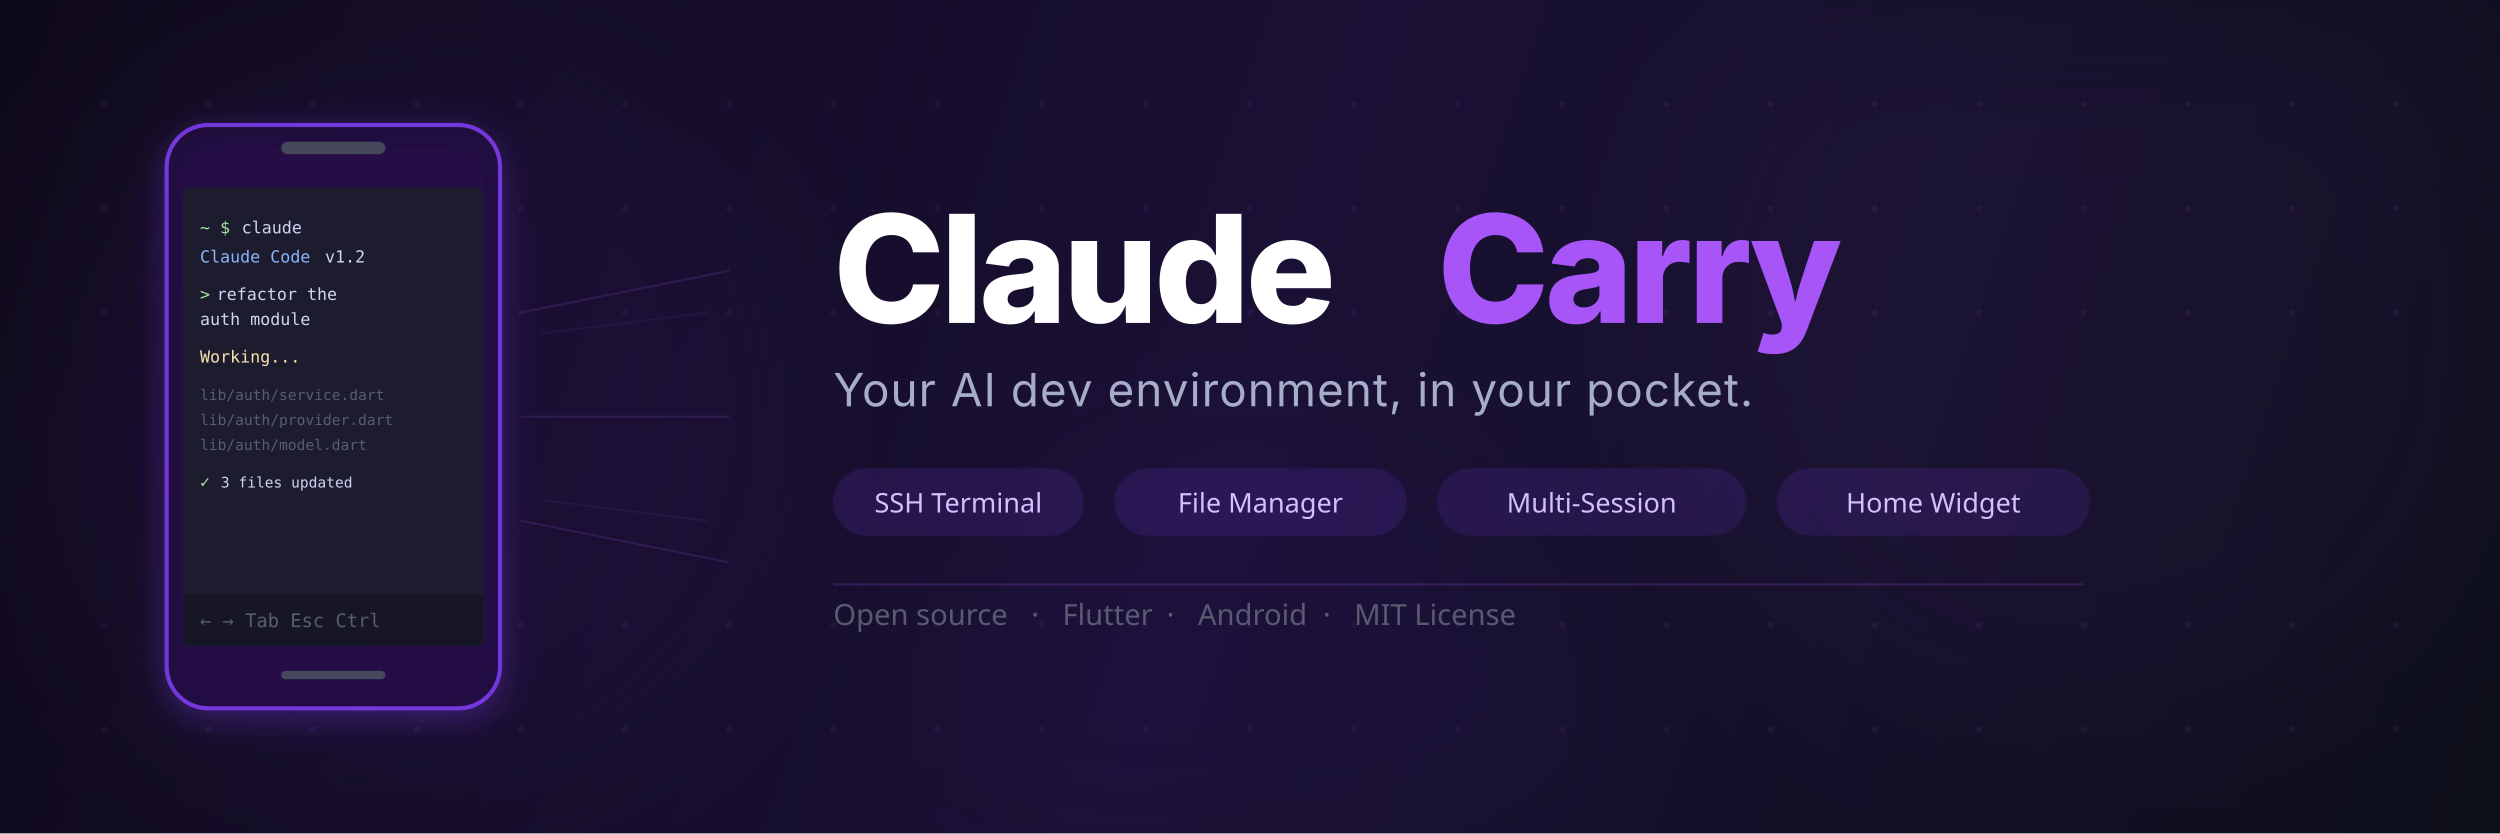
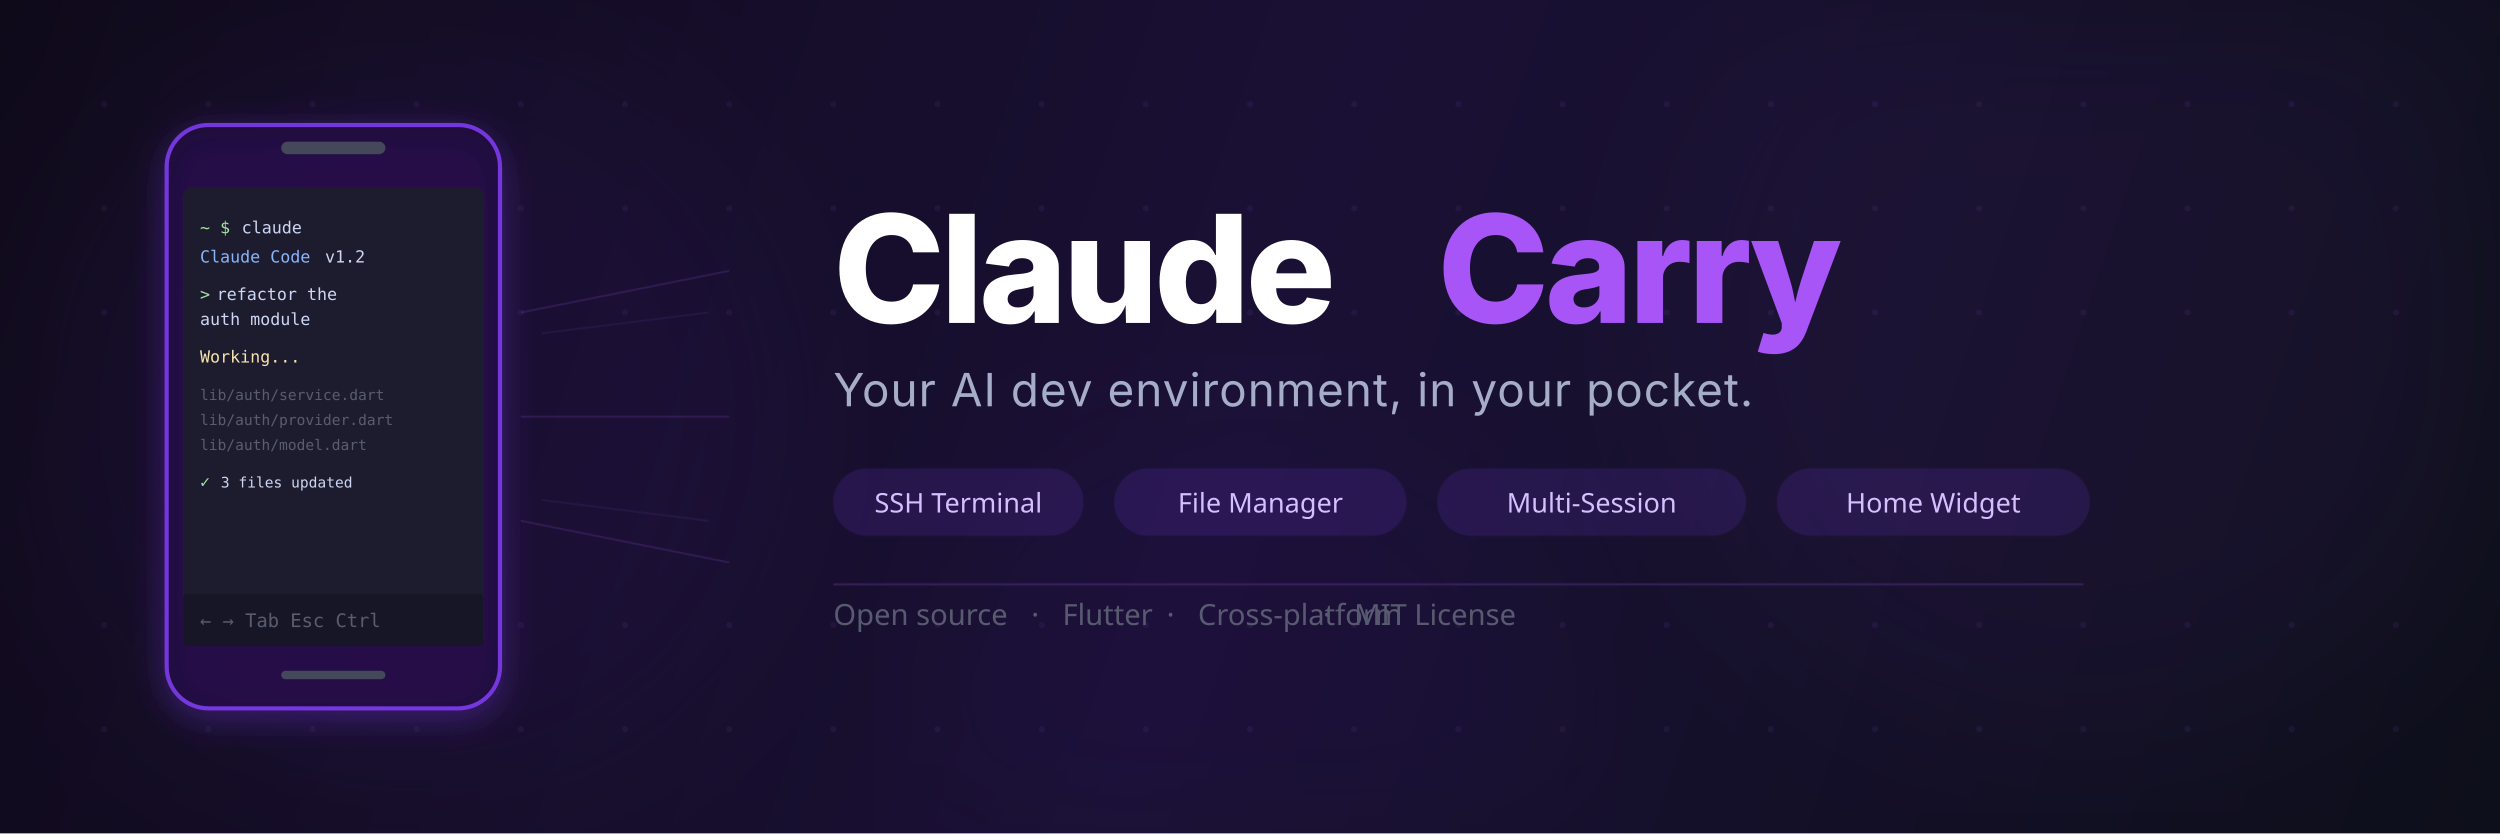
<svg xmlns="http://www.w3.org/2000/svg" viewBox="0 0 1200 400" fill="none">
  <defs>
    <linearGradient id="bg" x1="0" y1="0" x2="1200" y2="400" gradientUnits="userSpaceOnUse">
      <stop offset="0%" stop-color="#0f0a1a" />
      <stop offset="50%" stop-color="#1a1035" />
      <stop offset="100%" stop-color="#0d0f1a" />
    </linearGradient>
    <linearGradient id="accent" x1="0" y1="0" x2="300" y2="0" gradientUnits="userSpaceOnUse">
      <stop offset="0%" stop-color="#7C3AED" />
      <stop offset="100%" stop-color="#A855F7" />
    </linearGradient>
    <linearGradient id="glow" x1="0" y1="0" x2="0" y2="1" gradientUnits="objectBoundingBox">
      <stop offset="0%" stop-color="#A855F7" stop-opacity="0.3" />
      <stop offset="100%" stop-color="#A855F7" stop-opacity="0" />
    </linearGradient>
    <filter id="blur1">
      <feGaussianBlur stdDeviation="40" />
    </filter>
    <filter id="blur2">
      <feGaussianBlur stdDeviation="2" />
    </filter>
    <filter id="shadow">
      <feDropShadow dx="0" dy="4" stdDeviation="8" flood-color="#7C3AED" flood-opacity="0.4" />
    </filter>
  </defs>
  <rect width="1200" height="400" fill="url(#bg)" />
  <circle cx="200" cy="200" r="180" fill="#7C3AED" opacity="0.06" filter="url(#blur1)" />
  <circle cx="1000" cy="150" r="200" fill="#A855F7" opacity="0.05" filter="url(#blur1)" />
  <circle cx="600" cy="350" r="150" fill="#6D28D9" opacity="0.04" filter="url(#blur1)" />
  <g opacity="0.08" fill="#A855F7">
    <circle cx="50" cy="50" r="1.5" />
    <circle cx="100" cy="50" r="1.5" />
    <circle cx="150" cy="50" r="1.5" />
    <circle cx="200" cy="50" r="1.5" />
    <circle cx="250" cy="50" r="1.5" />
    <circle cx="300" cy="50" r="1.5" />
    <circle cx="350" cy="50" r="1.5" />
    <circle cx="400" cy="50" r="1.5" />
    <circle cx="450" cy="50" r="1.5" />
    <circle cx="500" cy="50" r="1.5" />
    <circle cx="550" cy="50" r="1.5" />
    <circle cx="600" cy="50" r="1.5" />
    <circle cx="650" cy="50" r="1.5" />
    <circle cx="700" cy="50" r="1.5" />
    <circle cx="750" cy="50" r="1.5" />
    <circle cx="800" cy="50" r="1.5" />
    <circle cx="850" cy="50" r="1.5" />
    <circle cx="900" cy="50" r="1.5" />
    <circle cx="950" cy="50" r="1.5" />
    <circle cx="1000" cy="50" r="1.5" />
    <circle cx="1050" cy="50" r="1.5" />
    <circle cx="1100" cy="50" r="1.5" />
    <circle cx="1150" cy="50" r="1.5" />
    <circle cx="50" cy="100" r="1.5" />
    <circle cx="100" cy="100" r="1.5" />
    <circle cx="150" cy="100" r="1.5" />
    <circle cx="200" cy="100" r="1.5" />
    <circle cx="250" cy="100" r="1.5" />
    <circle cx="300" cy="100" r="1.5" />
    <circle cx="350" cy="100" r="1.5" />
    <circle cx="400" cy="100" r="1.5" />
    <circle cx="450" cy="100" r="1.5" />
    <circle cx="500" cy="100" r="1.5" />
    <circle cx="550" cy="100" r="1.5" />
    <circle cx="600" cy="100" r="1.5" />
    <circle cx="650" cy="100" r="1.5" />
    <circle cx="700" cy="100" r="1.5" />
    <circle cx="750" cy="100" r="1.5" />
    <circle cx="800" cy="100" r="1.5" />
    <circle cx="850" cy="100" r="1.5" />
    <circle cx="900" cy="100" r="1.5" />
    <circle cx="950" cy="100" r="1.5" />
    <circle cx="1000" cy="100" r="1.5" />
    <circle cx="1050" cy="100" r="1.5" />
    <circle cx="1100" cy="100" r="1.5" />
    <circle cx="1150" cy="100" r="1.5" />
    <circle cx="50" cy="150" r="1.5" />
    <circle cx="100" cy="150" r="1.5" />
    <circle cx="150" cy="150" r="1.5" />
    <circle cx="200" cy="150" r="1.5" />
    <circle cx="250" cy="150" r="1.5" />
    <circle cx="300" cy="150" r="1.5" />
    <circle cx="350" cy="150" r="1.5" />
    <circle cx="400" cy="150" r="1.5" />
    <circle cx="450" cy="150" r="1.5" />
    <circle cx="500" cy="150" r="1.5" />
    <circle cx="550" cy="150" r="1.5" />
    <circle cx="600" cy="150" r="1.5" />
    <circle cx="650" cy="150" r="1.5" />
    <circle cx="700" cy="150" r="1.5" />
    <circle cx="750" cy="150" r="1.5" />
    <circle cx="800" cy="150" r="1.5" />
    <circle cx="850" cy="150" r="1.5" />
    <circle cx="900" cy="150" r="1.5" />
    <circle cx="950" cy="150" r="1.5" />
    <circle cx="1000" cy="150" r="1.5" />
    <circle cx="1050" cy="150" r="1.5" />
    <circle cx="1100" cy="150" r="1.5" />
    <circle cx="1150" cy="150" r="1.5" />
    <circle cx="50" cy="300" r="1.5" />
    <circle cx="100" cy="300" r="1.5" />
    <circle cx="150" cy="300" r="1.5" />
    <circle cx="200" cy="300" r="1.5" />
    <circle cx="250" cy="300" r="1.5" />
    <circle cx="300" cy="300" r="1.5" />
    <circle cx="350" cy="300" r="1.5" />
    <circle cx="400" cy="300" r="1.5" />
    <circle cx="450" cy="300" r="1.5" />
    <circle cx="500" cy="300" r="1.5" />
    <circle cx="550" cy="300" r="1.5" />
    <circle cx="600" cy="300" r="1.5" />
    <circle cx="650" cy="300" r="1.5" />
    <circle cx="700" cy="300" r="1.5" />
    <circle cx="750" cy="300" r="1.5" />
    <circle cx="800" cy="300" r="1.5" />
    <circle cx="850" cy="300" r="1.5" />
    <circle cx="900" cy="300" r="1.5" />
    <circle cx="950" cy="300" r="1.5" />
    <circle cx="1000" cy="300" r="1.5" />
    <circle cx="1050" cy="300" r="1.5" />
    <circle cx="1100" cy="300" r="1.5" />
    <circle cx="1150" cy="300" r="1.5" />
    <circle cx="50" cy="350" r="1.5" />
    <circle cx="100" cy="350" r="1.5" />
    <circle cx="150" cy="350" r="1.5" />
    <circle cx="200" cy="350" r="1.5" />
    <circle cx="250" cy="350" r="1.5" />
    <circle cx="300" cy="350" r="1.5" />
    <circle cx="350" cy="350" r="1.5" />
    <circle cx="400" cy="350" r="1.5" />
    <circle cx="450" cy="350" r="1.5" />
    <circle cx="500" cy="350" r="1.5" />
    <circle cx="550" cy="350" r="1.5" />
    <circle cx="600" cy="350" r="1.5" />
    <circle cx="650" cy="350" r="1.5" />
    <circle cx="700" cy="350" r="1.5" />
    <circle cx="750" cy="350" r="1.5" />
    <circle cx="800" cy="350" r="1.5" />
    <circle cx="850" cy="350" r="1.5" />
    <circle cx="900" cy="350" r="1.5" />
    <circle cx="950" cy="350" r="1.5" />
    <circle cx="1000" cy="350" r="1.5" />
    <circle cx="1050" cy="350" r="1.5" />
    <circle cx="1100" cy="350" r="1.5" />
    <circle cx="1150" cy="350" r="1.5" />
  </g>
  <g transform="translate(80, 60)" filter="url(#shadow)">
    <rect x="0" y="0" width="160" height="280" rx="20" fill="#1a1035" stroke="#7C3AED" stroke-width="2" opacity="0.9" />
    <rect x="8" y="30" width="144" height="220" rx="4" fill="#1E1E2E" />
    <rect x="55" y="8" width="50" height="6" rx="3" fill="#45475A" />
    <text x="16" y="52" font-family="monospace" font-size="8" fill="#A6E3A1">~ $</text>
    <text x="36" y="52" font-family="monospace" font-size="8" fill="#CDD6F4"> claude</text>
    <text x="16" y="66" font-family="monospace" font-size="8" fill="#89B4FA">Claude Code</text>
    <text x="76" y="66" font-family="monospace" font-size="8" fill="#CDD6F4"> v1.2</text>
    <text x="16" y="84" font-family="monospace" font-size="8" fill="#A6E3A1">&gt;</text>
    <text x="24" y="84" font-family="monospace" font-size="8" fill="#CDD6F4"> refactor the</text>
    <text x="16" y="96" font-family="monospace" font-size="8" fill="#CDD6F4">  auth module</text>
    <text x="16" y="114" font-family="monospace" font-size="8" fill="#F9E2AF">Working...</text>
    <text x="16" y="132" font-family="monospace" font-size="7" fill="#585B70">lib/auth/service.dart</text>
    <text x="16" y="144" font-family="monospace" font-size="7" fill="#585B70">lib/auth/provider.dart</text>
    <text x="16" y="156" font-family="monospace" font-size="7" fill="#585B70">lib/auth/model.dart</text>
    <text x="16" y="174" font-family="monospace" font-size="8" fill="#A6E3A1">✓</text>
    <text x="26" y="174" font-family="monospace" font-size="7" fill="#CDD6F4"> 3 files updated</text>
    <rect x="8" y="225" width="144" height="25" rx="2" fill="#181825" />
    <text x="16" y="241" font-family="monospace" font-size="9" fill="#585B70">← → Tab Esc Ctrl</text>
    <rect x="55" y="262" width="50" height="4" rx="2" fill="#45475A" />
  </g>
  <g opacity="0.15" stroke="#A855F7" stroke-width="1">
    <line x1="250" y1="150" x2="350" y2="130" />
    <line x1="250" y1="200" x2="350" y2="200" />
    <line x1="250" y1="250" x2="350" y2="270" />
  </g>
  <g opacity="0.08" stroke="#A855F7" stroke-width="1">
    <line x1="260" y1="160" x2="340" y2="150" />
    <line x1="260" y1="240" x2="340" y2="250" />
  </g>
  <text x="400" y="155" font-family="system-ui, -apple-system, 'Segoe UI', sans-serif" font-size="72" font-weight="800" fill="white" letter-spacing="-2">Claude</text>
  <text x="690" y="155" font-family="system-ui, -apple-system, 'Segoe UI', sans-serif" font-size="72" font-weight="800" fill="url(#accent)" letter-spacing="-2">Carry</text>
  <text x="400" y="195" font-family="system-ui, -apple-system, 'Segoe UI', sans-serif" font-size="22" fill="#A6ADC8" letter-spacing="0.5">Your AI dev environment, in your pocket.</text>
  <g transform="translate(400, 225)">
    <rect x="0" y="0" width="120" height="32" rx="16" fill="#7C3AED" opacity="0.15" stroke="#7C3AED" stroke-width="1" stroke-opacity="0.3" />
    <text x="60" y="21" font-family="system-ui, sans-serif" font-size="13" fill="#D4BFFF" text-anchor="middle">SSH Terminal</text>
    <rect x="135" y="0" width="140" height="32" rx="16" fill="#7C3AED" opacity="0.15" stroke="#7C3AED" stroke-width="1" stroke-opacity="0.3" />
    <text x="205" y="21" font-family="system-ui, sans-serif" font-size="13" fill="#D4BFFF" text-anchor="middle">File Manager</text>
    <rect x="290" y="0" width="148" height="32" rx="16" fill="#7C3AED" opacity="0.15" stroke="#7C3AED" stroke-width="1" stroke-opacity="0.3" />
    <text x="364" y="21" font-family="system-ui, sans-serif" font-size="13" fill="#D4BFFF" text-anchor="middle">Multi-Session</text>
    <rect x="453" y="0" width="150" height="32" rx="16" fill="#7C3AED" opacity="0.15" stroke="#7C3AED" stroke-width="1" stroke-opacity="0.3" />
    <text x="528" y="21" font-family="system-ui, sans-serif" font-size="13" fill="#D4BFFF" text-anchor="middle">Home Widget</text>
  </g>
  <rect x="400" y="280" width="600" height="1" fill="url(#accent)" opacity="0.2" />
  <g transform="translate(400, 300)">
    <text font-family="system-ui, sans-serif" font-size="14" fill="#585B70">Open source</text>
    <text x="95" font-family="system-ui, sans-serif" font-size="14" fill="#585B70">·</text>
    <text x="110" font-family="system-ui, sans-serif" font-size="14" fill="#585B70">Flutter</text>
    <text x="160" font-family="system-ui, sans-serif" font-size="14" fill="#585B70">·</text>
-     <text x="175" font-family="system-ui, sans-serif" font-size="14" fill="#585B70">Android</text>
+     <text x="175" font-family="system-ui, sans-serif" font-size="14" fill="#585B70">Cross-platform</text>
    <text x="235" font-family="system-ui, sans-serif" font-size="14" fill="#585B70">·</text>
    <text x="250" font-family="system-ui, sans-serif" font-size="14" fill="#585B70">MIT License</text>
  </g>
</svg>
